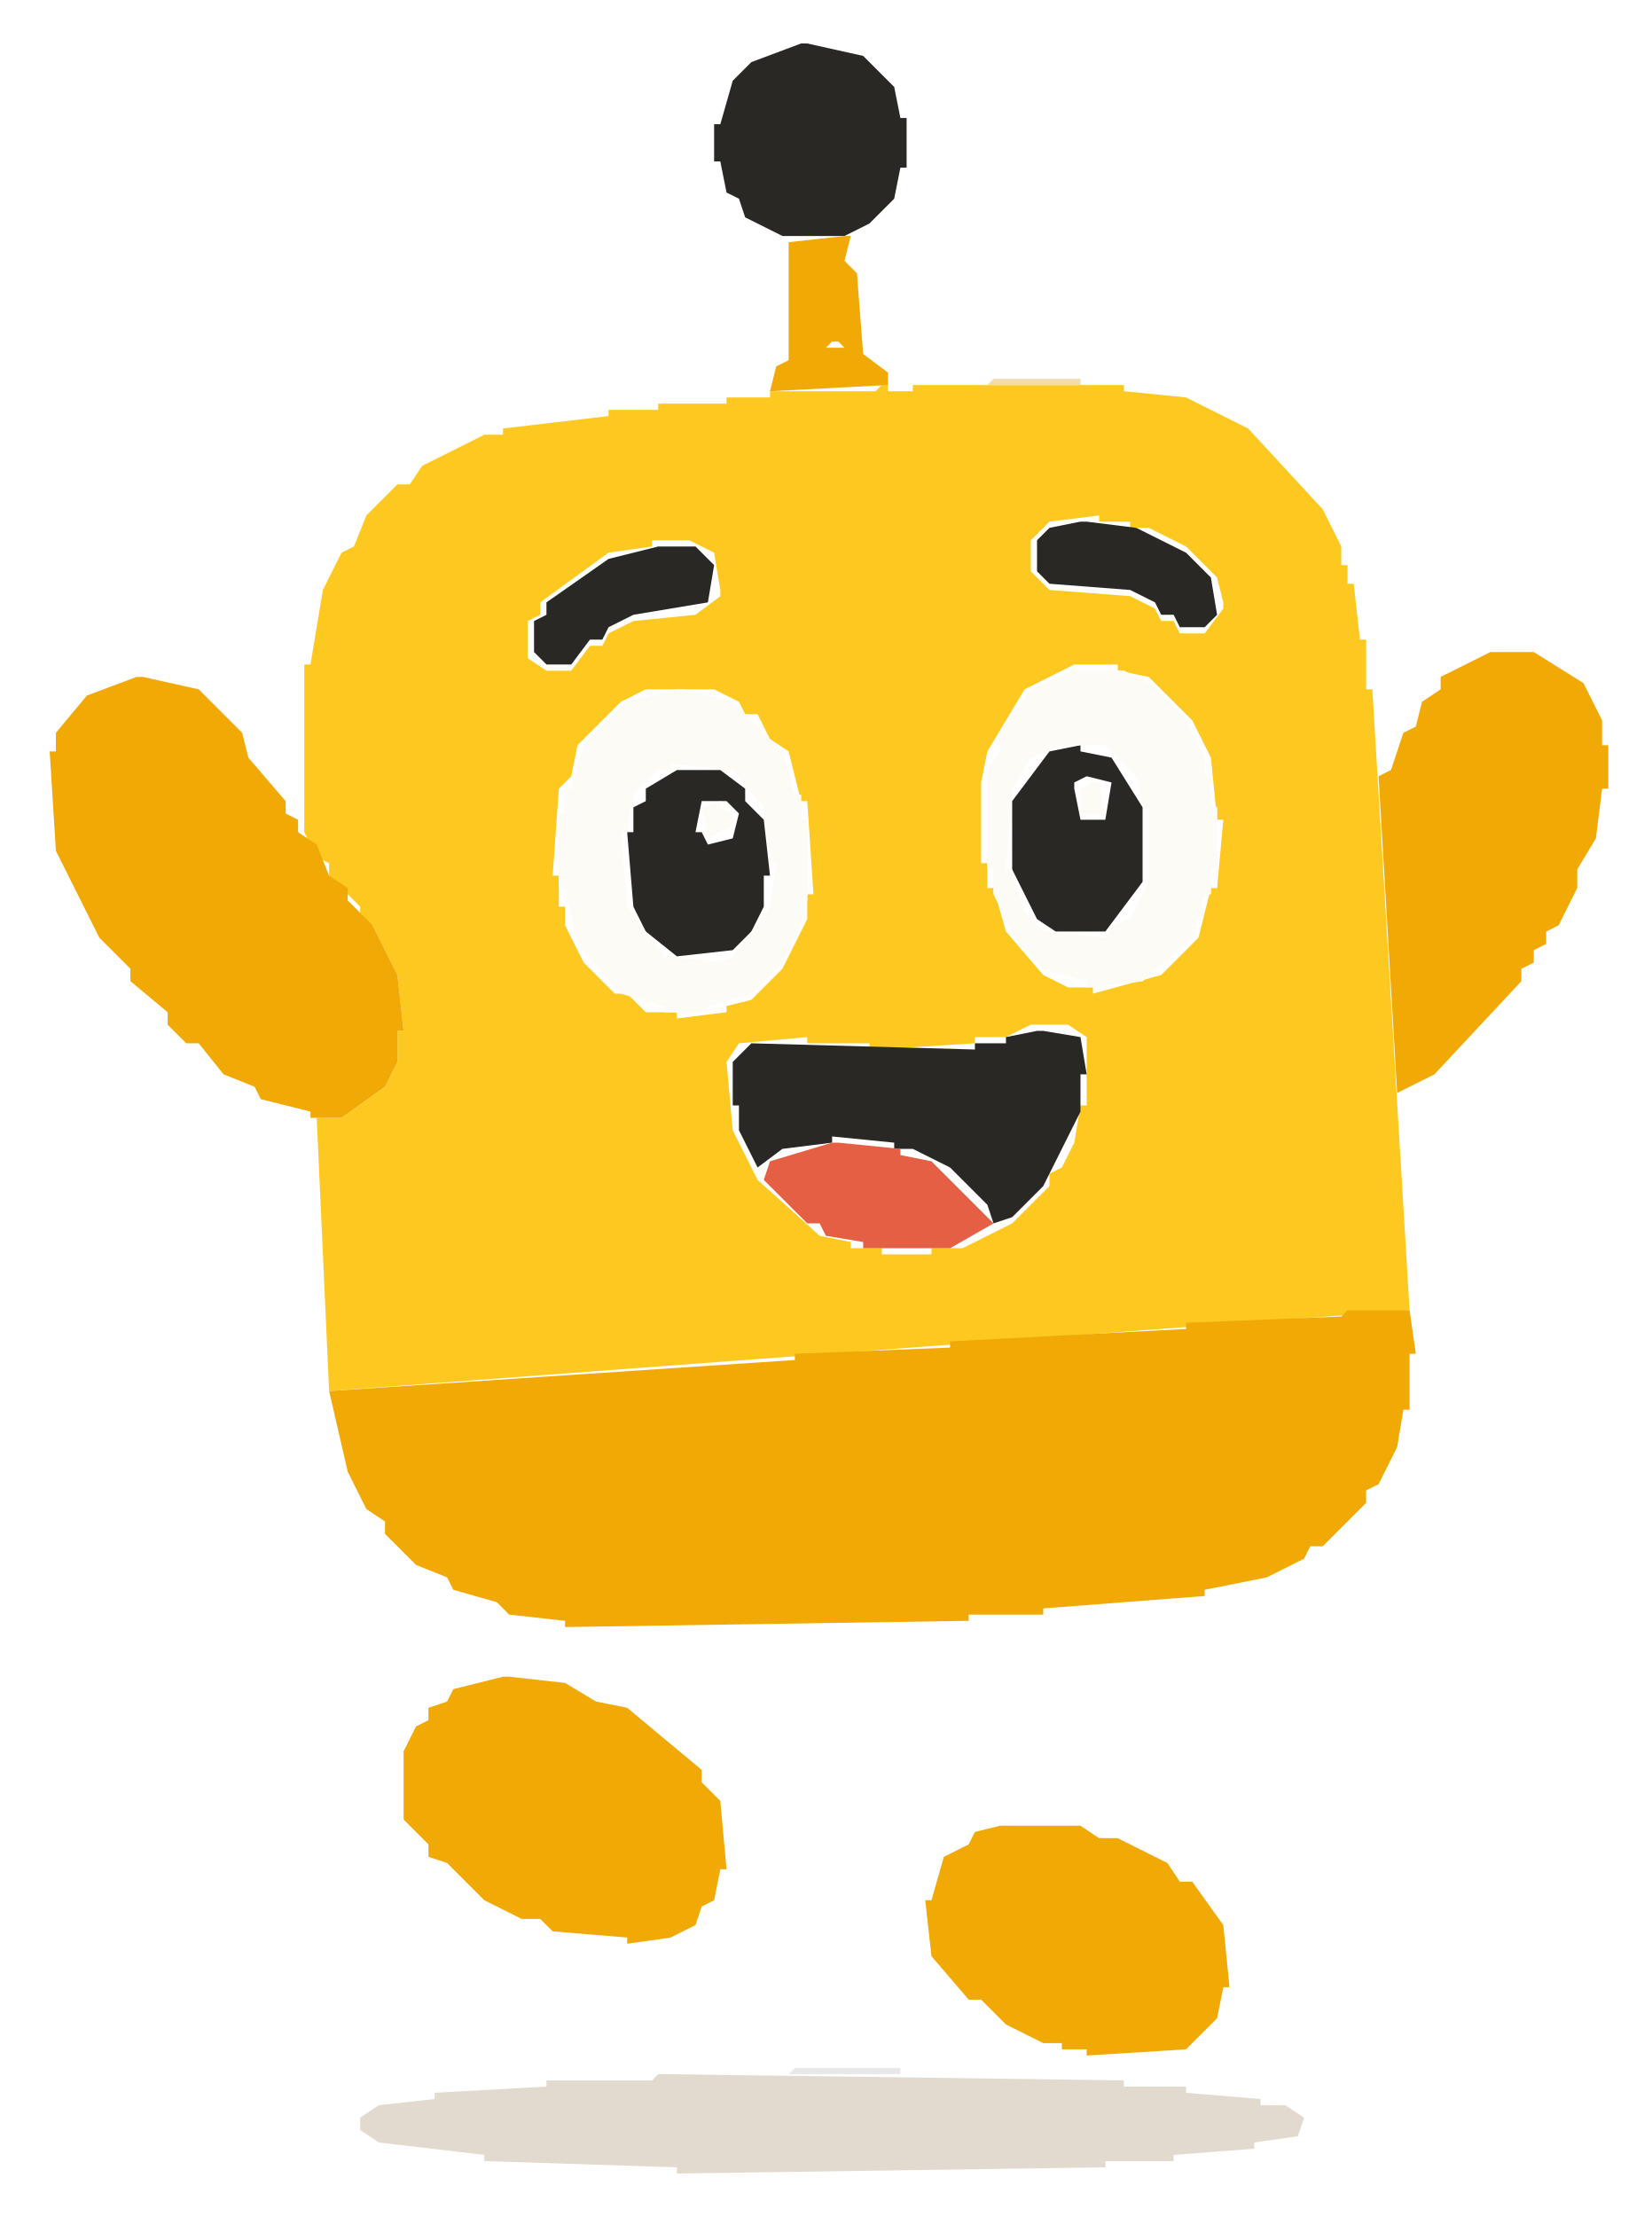
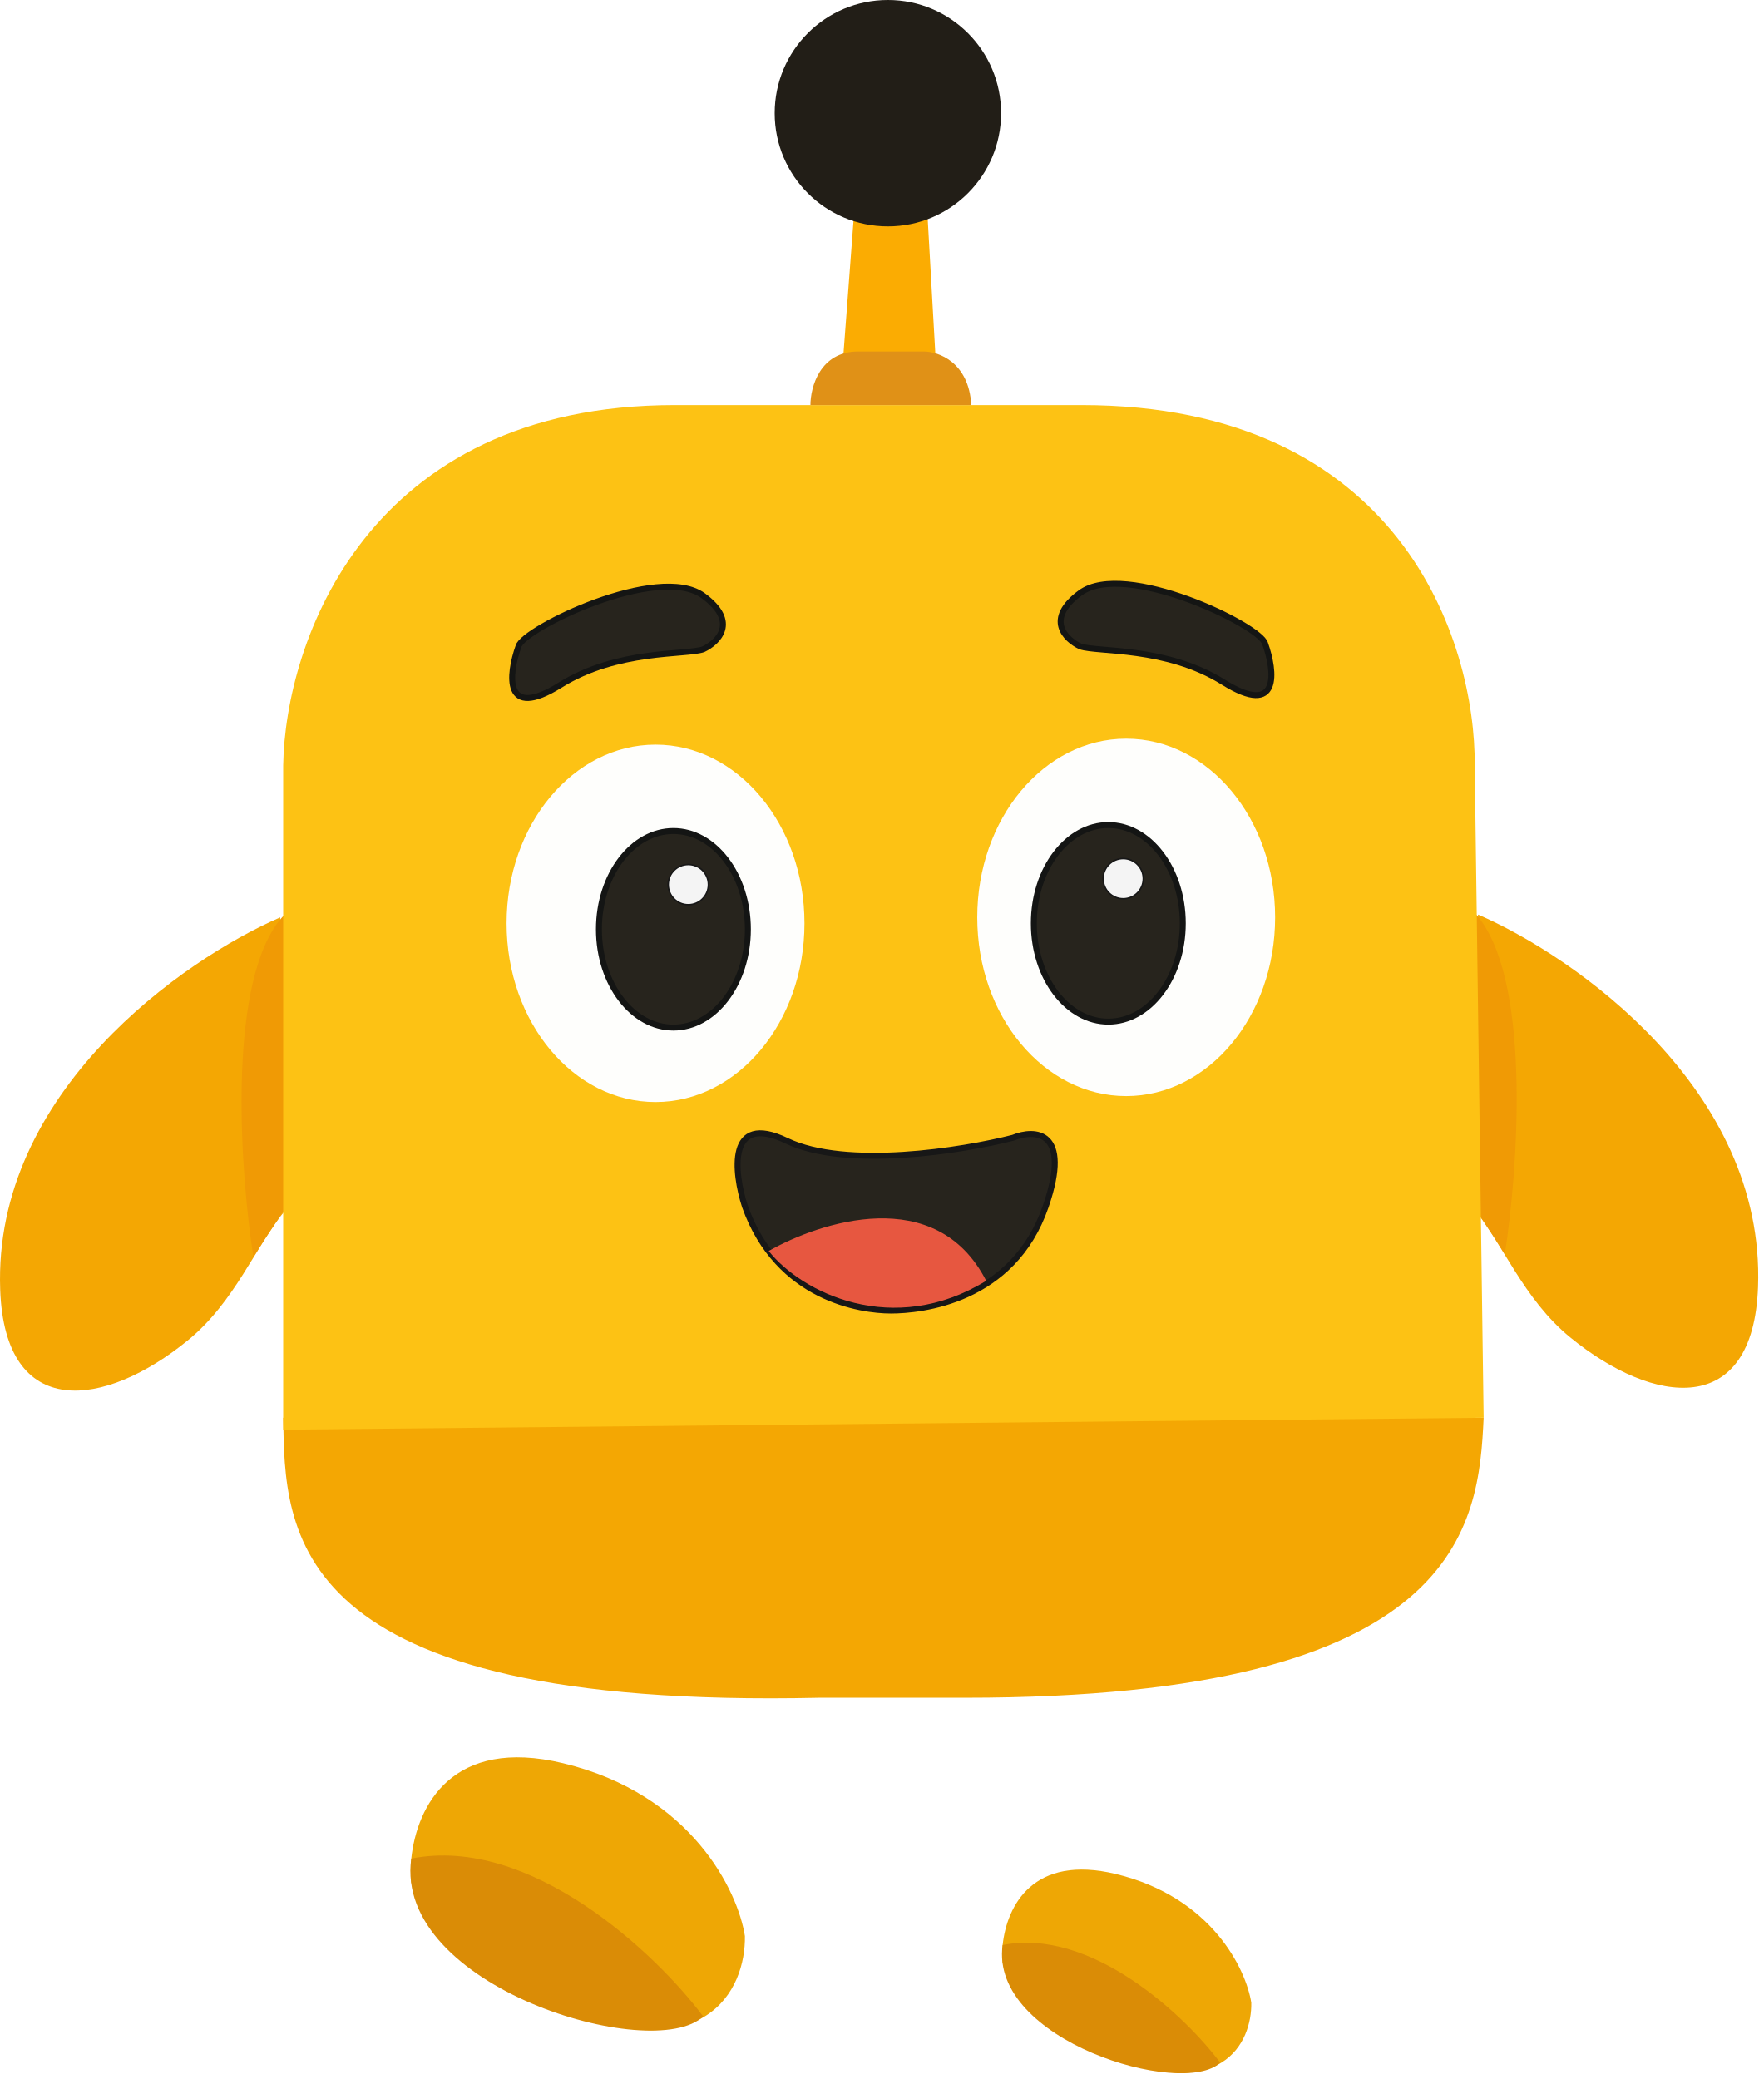
- <svg xmlns="http://www.w3.org/2000/svg" viewBox="22 186 532 714" width="532" height="714">
-   <g class="m-body">
-     <path fill="#fdc81f" fill-rule="evenodd" d="M306.0 310.0L304.0 312.0L270.0 312.0L270.0 314.0L256.0 314.0L256.0 316.0L234.0 316.0L234.0 318.0L218.0 318.0L218.0 320.0L184.0 324.0L184.0 326.0L178.0 326.0L158.0 336.0L154.0 342.0L150.0 342.0L140.0 352.0L136.0 362.0L132.0 364.0L126.0 376.0L122.0 400.0L120.0 400.0L120.0 454.0L124.0 462.0L128.0 464.0L128.0 468.0L138.0 478.0L138.0 482.0L142.0 484.0L150.0 500.0L152.0 518.0L150.0 518.0L150.0 528.0L146.0 536.0L132.0 546.0L124.0 546.0L128.0 634.0L476.0 608.0L464.0 408.0L462.0 408.0L462.0 392.0L460.0 392.0L458.0 374.0L456.0 374.0L456.0 368.0L454.0 368.0L454.0 362.0L448.0 350.0L424.0 324.0L404.0 314.0L384.0 312.0L384.0 310.0L316.0 310.0L316.0 312.0L308.0 312.0L308.0 310.0ZM304.0 524.0L336.0 522.0L336.0 520.0L346.0 520.0L354.0 516.0L366.0 516.0L372.0 520.0L372.0 542.0L370.0 542.0L368.0 554.0L364.0 562.0L360.0 564.0L360.0 568.0L348.0 580.0L332.0 588.0L322.0 588.0L322.0 590.0L306.0 590.0L306.0 588.0L296.0 588.0L296.0 586.0L286.0 584.0L266.0 566.0L258.0 550.0L256.0 528.0L260.0 522.0L282.0 520.0L282.0 522.0L302.0 522.0L302.0 524.0ZM256.0 512.0L240.0 514.0L240.0 512.0L230.0 512.0L224.0 506.0L220.0 506.0L210.0 496.0L204.0 484.0L204.0 478.0L202.0 478.0L202.0 468.0L200.0 468.0L202.0 440.0L206.0 436.0L208.0 426.0L222.0 412.0L230.0 408.0L252.0 408.0L260.0 412.0L262.0 416.0L266.0 416.0L270.0 424.0L276.0 428.0L280.0 444.0L282.0 444.0L284.0 474.0L282.0 474.0L282.0 482.0L274.0 498.0L264.0 508.0L256.0 510.0ZM338.0 438.0L340.0 428.0L352.0 408.0L368.0 400.0L382.0 400.0L382.0 402.0L392.0 404.0L406.0 418.0L412.0 430.0L414.0 450.0L416.0 450.0L414.0 472.0L412.0 472.0L408.0 488.0L396.0 500.0L374.0 506.0L374.0 504.0L366.0 504.0L358.0 500.0L346.0 486.0L342.0 472.0L340.0 472.0L340.0 464.0L338.0 464.0L338.0 440.0ZM254.0 378.0L246.0 384.0L226.0 386.0L218.0 390.0L216.0 394.0L212.0 394.0L206.0 402.0L198.0 402.0L192.0 398.0L192.0 386.0L196.0 384.0L196.0 380.0L218.0 364.0L232.0 362.0L232.0 360.0L244.0 360.0L252.0 364.0L254.0 376.0ZM416.0 382.0L410.0 390.0L402.0 390.0L400.0 386.0L396.0 386.0L394.0 382.0L386.0 378.0L360.0 376.0L354.0 370.0L354.0 360.0L360.0 354.0L376.0 352.0L376.0 354.0L386.0 354.0L386.0 356.0L392.0 356.0L404.0 362.0L414.0 372.0L416.0 380.0Z" />
-     <path fill="#f1a906" fill-rule="evenodd" d="M456.0 608.0L454.0 610.0L404.0 612.0L404.0 614.0L328.0 618.0L328.0 620.0L278.0 622.0L278.0 624.0L128.0 634.0L134.0 660.0L140.0 672.0L146.0 676.0L146.0 680.0L156.0 690.0L166.0 694.0L168.0 698.0L182.0 702.0L186.0 706.0L204.0 708.0L204.0 710.0L334.0 708.0L334.0 706.0L358.0 706.0L358.0 704.0L410.0 700.0L410.0 698.0L430.0 694.0L442.0 688.0L444.0 684.0L448.0 684.0L462.0 670.0L462.0 666.0L466.0 664.0L472.0 652.0L474.0 640.0L476.0 640.0L476.0 622.0L478.0 622.0L476.0 608.0L458.0 608.0Z" />
-     <path fill="#f1a906" fill-rule="evenodd" d="M66.0 404.0L50.0 410.0L40.0 422.0L40.0 428.0L38.0 428.0L40.0 460.0L54.0 488.0L64.0 498.0L64.0 502.0L76.0 512.0L76.0 516.0L82.0 522.0L86.0 522.0L94.0 532.0L104.0 536.0L106.0 540.0L122.0 544.0L122.0 546.0L132.0 546.0L146.0 536.0L150.0 528.0L150.0 518.0L152.0 518.0L150.0 500.0L142.0 484.0L134.0 476.0L134.0 472.0L128.0 468.0L124.0 458.0L118.0 454.0L118.0 450.0L114.0 448.0L114.0 444.0L102.0 430.0L100.0 422.0L86.0 408.0L68.0 404.0Z" />
-     <path fill="#e2dace" fill-rule="evenodd" d="M234.0 854.0L232.0 856.0L198.0 856.0L198.0 858.0L162.0 860.0L162.0 862.0L144.0 864.0L138.0 868.0L138.0 872.0L144.0 876.0L178.0 880.0L178.0 882.0L240.0 884.0L240.0 886.0L378.0 884.0L378.0 882.0L400.0 882.0L400.0 880.0L426.0 878.0L426.0 876.0L440.0 874.0L442.0 868.0L436.0 864.0L428.0 864.0L428.0 862.0L404.0 860.0L404.0 858.0L384.0 858.0L384.0 856.0L236.0 854.0Z" />
-     <path fill="#f1a906" fill-rule="evenodd" d="M502.0 396.0L486.0 404.0L486.0 408.0L480.0 412.0L478.0 420.0L474.0 422.0L470.0 434.0L466.0 436.0L472.0 538.0L484.0 532.0L512.0 502.0L512.0 498.0L516.0 496.0L516.0 492.0L520.0 490.0L520.0 486.0L524.0 484.0L530.0 472.0L530.0 466.0L536.0 456.0L538.0 440.0L540.0 440.0L540.0 426.0L538.0 426.0L538.0 418.0L532.0 406.0L516.0 396.0L504.0 396.0Z" />
-     <path fill="#f1a906" fill-rule="evenodd" d="M184.0 726.0L168.0 730.0L166.0 734.0L160.0 736.0L160.0 740.0L156.0 742.0L152.0 750.0L152.0 772.0L160.0 780.0L160.0 784.0L166.0 786.0L178.0 798.0L190.0 804.0L196.0 804.0L200.0 808.0L224.0 810.0L224.0 812.0L238.0 810.0L246.0 806.0L248.0 800.0L252.0 798.0L254.0 788.0L256.0 788.0L254.0 766.0L248.0 760.0L248.0 756.0L224.0 736.0L214.0 734.0L204.0 728.0L186.0 726.0Z" />
-     <path fill="#f1a906" fill-rule="evenodd" d="M344.0 774.0L336.0 776.0L334.0 780.0L326.0 784.0L322.0 798.0L320.0 798.0L322.0 816.0L334.0 830.0L338.0 830.0L346.0 838.0L358.0 844.0L364.0 844.0L364.0 846.0L372.0 846.0L372.0 848.0L404.0 846.0L414.0 836.0L416.0 826.0L418.0 826.0L416.0 806.0L406.0 792.0L402.0 792.0L398.0 786.0L382.0 778.0L376.0 778.0L370.0 774.0L346.0 774.0Z" />
-     <path fill="#2a2825" fill-rule="evenodd" d="M280.0 200.0L264.0 206.0L258.0 212.0L254.0 226.0L252.0 226.0L252.0 238.0L254.0 238.0L256.0 248.0L260.0 250.0L262.0 256.0L274.0 262.0L294.0 262.0L302.0 258.0L310.0 250.0L312.0 240.0L314.0 240.0L314.0 224.0L312.0 224.0L310.0 214.0L300.0 204.0L282.0 200.0Z" />
-     <path fill="#f1a906" fill-rule="evenodd" d="M294.0 262.0L276.0 264.0L276.0 302.0L272.0 304.0L270.0 312.0L308.0 310.0L308.0 306.0L300.0 300.0L298.0 274.0L294.0 270.0L296.0 262.0ZM292.0 296.0L294.0 298.0L288.0 298.0L290.0 296.0Z" />
-     <path fill="#e7e8e9" fill-rule="evenodd" d="M278.0 852.0L276.0 854.0L312.0 854.0L312.0 852.0L280.0 852.0Z" />
-     <path fill="#f3dbac" fill-rule="evenodd" d="M342.0 308.0L340.0 310.0L370.0 310.0L370.0 308.0L344.0 308.0Z" />
-   </g>
+ <svg xmlns="http://www.w3.org/2000/svg" viewBox="0 0 296 349" width="296" height="349">
+   <defs>
+     <g id="byte-body-default">
+       <path d="M125.034 325C123.867 317.5 116.134 301.2 94.534 296C75.947 291.526 69.987 303.078 69.034 312C68.88 313.447 68.964 314.768 69.034 316C70.034 319.5 75.734 328.4 90.534 336C118.534 348.4 125.201 333.834 125.034 325Z" fill="#EEA705" />
+       <path d="M118.033 338.499C110.2 327.999 89.033 308 69.033 312C66.03 333.5 109.533 346.5 118.033 338.499Z" fill="#DA8C06" />
+       <path d="M210.031 336.197C209.162 330.608 203.398 318.46 187.301 314.585C173.449 311.25 169.007 319.86 168.297 326.509C168.182 327.587 168.245 328.571 168.297 329.49C169.042 332.098 173.29 338.731 184.32 344.395C205.187 353.636 210.155 342.78 210.031 336.197Z" fill="#EEA705" />
+       <path d="M204.813 346.258C198.976 338.432 183.201 323.528 168.296 326.509C166.058 342.532 198.479 352.22 204.813 346.258Z" fill="#DA8C06" />
+       <path d="M0.033 216.5C-1.167 183.3 30.866 161 47.033 154L48.033 203C42.874 209.102 39.499 218.5 31.533 225C17.567 236.396 0.833 238.65 0.033 216.5Z" fill="#F4A703" />
+       <path d="M46.534 155C38.134 166.6 40.367 197.167 42.534 211C45.033 207 45.533 206.5 49.033 201C59.047 178.901 55.538 142.566 46.534 155Z" fill="#F09A05" />
+       <path d="M295.09 216.027C296.29 182.827 264.257 160.527 248.09 153.527L247.09 202.527C252.249 208.629 255.624 218.027 263.59 224.527C277.556 235.923 294.29 238.177 295.09 216.027Z" fill="#F4A703" />
+       <path d="M248.589 154.528C256.989 166.128 254.756 196.694 252.589 210.528C250.09 206.527 249.59 206.027 246.09 200.527C236.076 178.429 239.585 142.093 248.589 154.528Z" fill="#F09A05" />
+       <path d="M137.533 285C47.533 287 47.867 256.833 47.533 238H249.033C248.2 256 245.533 285 162.033 285H137.533Z" fill="#F4A703" />
+       <path d="M249.033 238L47.533 240V128.5C47.867 107.833 61.533 68 113.272 68H181.533C235.033 68 247.7 107.667 247.533 128.5L249.033 238Z" fill="#FDC214" />
+       <path d="M157.033 60L155.533 33.5H143.533L141.533 60H157.033Z" fill="#FBAC02" />
+       <circle cx="149.033" cy="19" r="19" fill="#221E17" />
+       <path d="M144.033 59C137.633 59 136.033 65 136.033 68H163.033C162.633 60.8 157.533 59 155.033 59H144.033Z" fill="#E09117" />
+     </g>
+     <g id="byte-brows-default">
+       <path d="M94.033 115C84.433 121 85.367 113.167 87.033 108.5C87.859 105.5 110.533 94.5 118.033 100C124.033 104.4 120.533 107.833 118.033 109C115.033 110 103.633 109 94.033 115Z" fill="#27241D" stroke="#141514" />
+       <path d="M205.346 114.517C214.946 120.517 214.012 112.684 212.346 108.017C211.52 105.017 188.846 94.017 181.346 99.517C175.346 103.917 178.846 107.35 181.346 108.517C184.346 109.517 195.746 108.517 205.346 114.517Z" fill="#27241D" stroke="#141514" />
+     </g>
+     <g id="byte-eyes-default">
+       <ellipse cx="110.033" cy="155" rx="25" ry="30" fill="#FEFEFC" />
+       <path d="M113.033 139.5C116.435 139.5 119.548 141.302 121.828 144.283C124.108 147.265 125.533 151.406 125.533 156C125.533 160.594 124.108 164.735 121.828 167.717C119.548 170.698 116.435 172.5 113.033 172.5C109.632 172.5 106.518 170.698 104.238 167.717C101.958 164.735 100.533 160.594 100.533 156C100.533 151.406 101.958 147.265 104.238 144.283C106.518 141.302 109.632 139.5 113.033 139.5Z" fill="#27241D" stroke="#141514" />
+       <circle cx="115.533" cy="148.5" r="3.375" fill="#F4F4F4" stroke="#171717" stroke-width="0.25" />
+       <ellipse cx="189.033" cy="154" rx="25" ry="30" fill="#FEFEFC" />
+       <path d="M186.033 138.5C189.435 138.5 192.548 140.302 194.828 143.283C197.108 146.265 198.533 150.406 198.533 155C198.533 159.594 197.108 163.735 194.828 166.717C192.548 169.698 189.435 171.5 186.033 171.5C182.632 171.5 179.518 169.698 177.238 166.717C174.958 163.735 173.533 159.594 173.533 155C173.533 150.406 174.958 146.265 177.238 143.283C179.518 140.302 182.632 138.5 186.033 138.5Z" fill="#27241D" stroke="#141514" />
+       <circle cx="188.533" cy="147.5" r="3.375" fill="#F4F4F4" stroke="#171717" stroke-width="0.25" />
+     </g>
+     <g id="byte-mouth-default">
+       <path d="M132.034 191.5C122.034 186.7 123.2 196.833 125.034 202.5C130.534 218 144.533 220 149.533 220C154.533 220 170.033 218.5 175.533 202.5C179.933 189.7 173.7 189.5 170.033 191C161.533 193.167 142.034 196.3 132.034 191.5Z" fill="#27241D" stroke="#171717" />
+       <path d="M129.033 210C137.533 205.167 157.133 198.6 165.533 215C149.933 224.6 134.533 217 129.033 210Z" fill="#E75740" />
+     </g>
+   </defs>
+   <use class="m-body" href="#byte-body-default" />
  <g class="m-brows">
-     <g class="m-brows-neutral">
-       <path fill="#2a2825" fill-rule="evenodd" d="M370.0 354.0L360.0 356.0L356.0 360.0L356.0 370.0L360.0 374.0L386.0 376.0L394.0 380.0L396.0 384.0L400.0 384.0L402.0 388.0L410.0 388.0L414.0 384.0L412.0 372.0L404.0 364.0L388.0 356.0L372.0 354.0Z" />
-       <path fill="#2a2825" fill-rule="evenodd" d="M234.0 362.0L218.0 366.0L198.0 380.0L198.0 384.0L194.0 386.0L194.0 396.0L198.0 400.0L206.0 400.0L212.0 392.0L216.0 392.0L218.0 388.0L226.0 384.0L250.0 380.0L252.0 368.0L246.0 362.0L236.0 362.0Z" />
-     </g>
+     <use href="#byte-brows-default" />
  </g>
  <g class="m-eyes">
-     <g class="m-eyes-open">
-       <path fill="#fdfbf5" fill-rule="evenodd" d="M240.0 408.0L224.0 412.0L210.0 426.0L206.0 440.0L204.0 440.0L204.0 448.0L202.0 448.0L202.0 472.0L204.0 472.0L208.0 490.0L222.0 506.0L236.0 510.0L236.0 512.0L250.0 512.0L250.0 510.0L264.0 506.0L274.0 496.0L280.0 484.0L280.0 476.0L282.0 476.0L282.0 450.0L280.0 450.0L280.0 442.0L278.0 442.0L274.0 428.0L258.0 412.0L242.0 408.0ZM238.0 432.0L258.0 434.0L268.0 446.0L270.0 464.0L272.0 464.0L270.0 478.0L258.0 494.0L254.0 496.0L236.0 494.0L224.0 478.0L222.0 454.0L224.0 454.0L226.0 442.0L234.0 434.0L238.0 434.0Z" />
-       <path fill="#fdfbf5" fill-rule="evenodd" d="M368.0 402.0L354.0 408.0L344.0 422.0L344.0 428.0L340.0 434.0L340.0 466.0L342.0 466.0L342.0 474.0L350.0 490.0L358.0 498.0L372.0 502.0L372.0 504.0L390.0 502.0L406.0 488.0L410.0 474.0L412.0 474.0L412.0 466.0L414.0 466.0L414.0 446.0L412.0 446.0L412.0 436.0L410.0 436.0L410.0 430.0L404.0 418.0L392.0 406.0L384.0 402.0L370.0 402.0ZM366.0 426.0L378.0 426.0L388.0 436.0L390.0 446.0L392.0 446.0L392.0 470.0L386.0 482.0L380.0 484.0L378.0 488.0L358.0 486.0L352.0 480.0L348.0 466.0L346.0 466.0L348.0 440.0L354.0 430.0L364.0 426.0Z" />
-       <path fill="#2a2825" fill-rule="evenodd" d="M370.0 426.0L360.0 428.0L348.0 444.0L348.0 466.0L356.0 482.0L362.0 486.0L378.0 486.0L390.0 470.0L390.0 446.0L380.0 430.0L370.0 428.0ZM368.0 438.0L372.0 436.0L380.0 438.0L378.0 450.0L370.0 450.0L368.0 440.0Z" />
-       <path fill="#2a2825" fill-rule="evenodd" d="M240.0 434.0L230.0 440.0L230.0 444.0L226.0 446.0L226.0 454.0L224.0 454.0L226.0 478.0L230.0 486.0L240.0 494.0L258.0 492.0L264.0 486.0L268.0 478.0L268.0 468.0L270.0 468.0L268.0 450.0L262.0 444.0L262.0 440.0L254.0 434.0L242.0 434.0ZM246.0 454.0L248.0 444.0L256.0 444.0L260.0 448.0L258.0 456.0L250.0 458.0L248.0 454.0Z" />
-       <path fill="#fdfbf5" fill-rule="evenodd" d="M368.0 402.0L354.0 408.0L344.0 422.0L344.0 428.0L340.0 434.0L340.0 466.0L342.0 466.0L342.0 474.0L350.0 490.0L358.0 498.0L372.0 502.0L372.0 504.0L390.0 502.0L406.0 488.0L410.0 474.0L412.0 474.0L412.0 466.0L414.0 466.0L414.0 446.0L412.0 446.0L412.0 436.0L410.0 436.0L410.0 430.0L404.0 418.0L392.0 406.0L384.0 402.0L370.0 402.0ZM366.0 426.0L378.0 426.0L388.0 436.0L390.0 446.0L392.0 446.0L392.0 470.0L386.0 482.0L380.0 484.0L378.0 488.0L358.0 486.0L352.0 480.0L348.0 466.0L346.0 466.0L348.0 440.0L354.0 430.0L364.0 426.0Z" />
-       <path fill="#fdfbf5" fill-rule="evenodd" d="M240.0 408.0L224.0 412.0L210.0 426.0L206.0 440.0L204.0 440.0L204.0 448.0L202.0 448.0L202.0 472.0L204.0 472.0L208.0 490.0L222.0 506.0L236.0 510.0L236.0 512.0L250.0 512.0L250.0 510.0L264.0 506.0L274.0 496.0L280.0 484.0L280.0 476.0L282.0 476.0L282.0 450.0L280.0 450.0L280.0 442.0L278.0 442.0L274.0 428.0L258.0 412.0L242.0 408.0ZM238.0 432.0L258.0 434.0L268.0 446.0L270.0 464.0L272.0 464.0L270.0 478.0L258.0 494.0L254.0 496.0L236.0 494.0L224.0 478.0L222.0 454.0L224.0 454.0L226.0 442.0L234.0 434.0L238.0 434.0Z" />
-       <path fill="#fdfbf5" fill-rule="evenodd" d="M374.0 438.0L370.0 440.0L370.0 448.0L378.0 448.0L376.0 438.0Z" />
-       <path fill="#fdfbf5" fill-rule="evenodd" d="M254.0 444.0L248.0 446.0L250.0 456.0L258.0 452.0L258.0 448.0L254.0 446.0Z" />
-     </g>
+     <use href="#byte-eyes-default" />
  </g>
  <g class="m-mouth">
-     <g class="m-mouth-smile">
-       <path fill="#2a2825" fill-rule="evenodd" d="M356.0 518.0L346.0 520.0L346.0 522.0L336.0 522.0L336.0 524.0L264.0 522.0L258.0 528.0L258.0 542.0L260.0 542.0L260.0 550.0L266.0 562.0L274.0 556.0L290.0 554.0L290.0 552.0L310.0 554.0L310.0 556.0L316.0 556.0L328.0 562.0L340.0 574.0L342.0 580.0L348.0 578.0L358.0 568.0L370.0 544.0L370.0 532.0L372.0 532.0L370.0 520.0L358.0 518.0Z" />
-       <path fill="#e45f43" fill-rule="evenodd" d="M290.0 554.0L270.0 560.0L268.0 566.0L282.0 580.0L286.0 580.0L288.0 584.0L300.0 586.0L300.0 588.0L328.0 588.0L342.0 580.0L322.0 560.0L312.0 558.0L312.0 556.0L292.0 554.0Z" />
-     </g>
+     <use href="#byte-mouth-default" />
  </g>
-   <g class="m-front" />
</svg>
